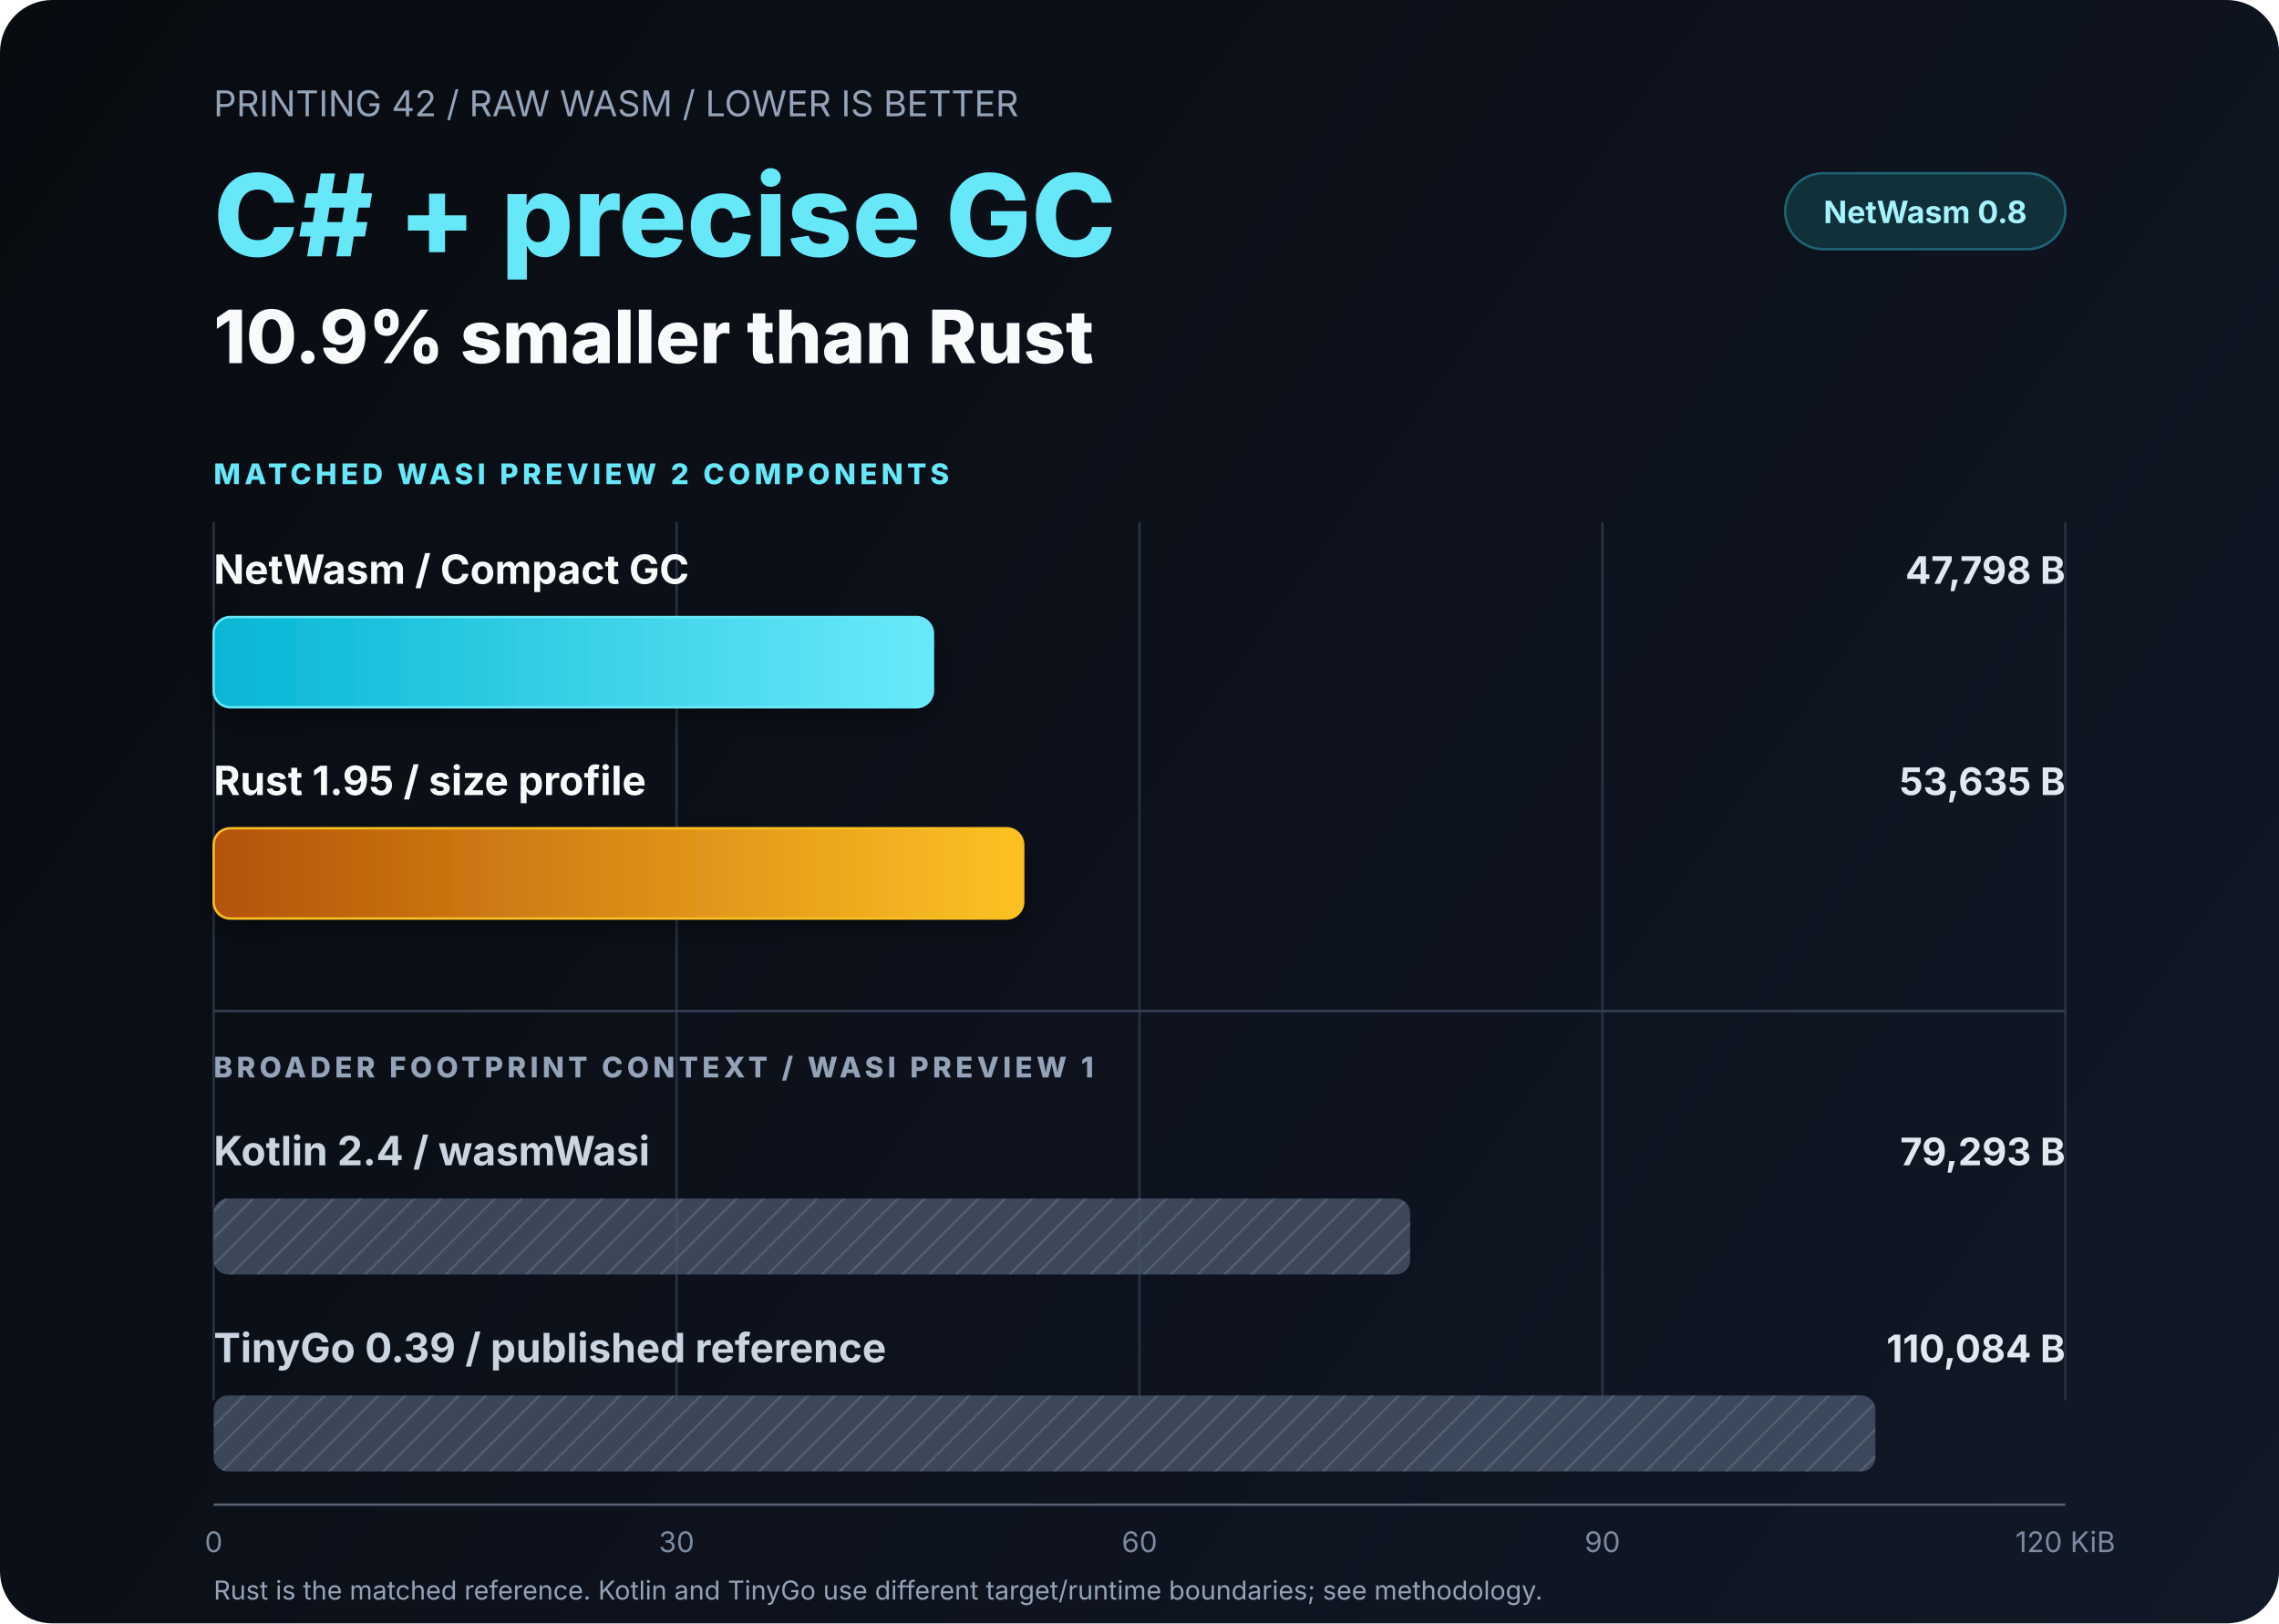
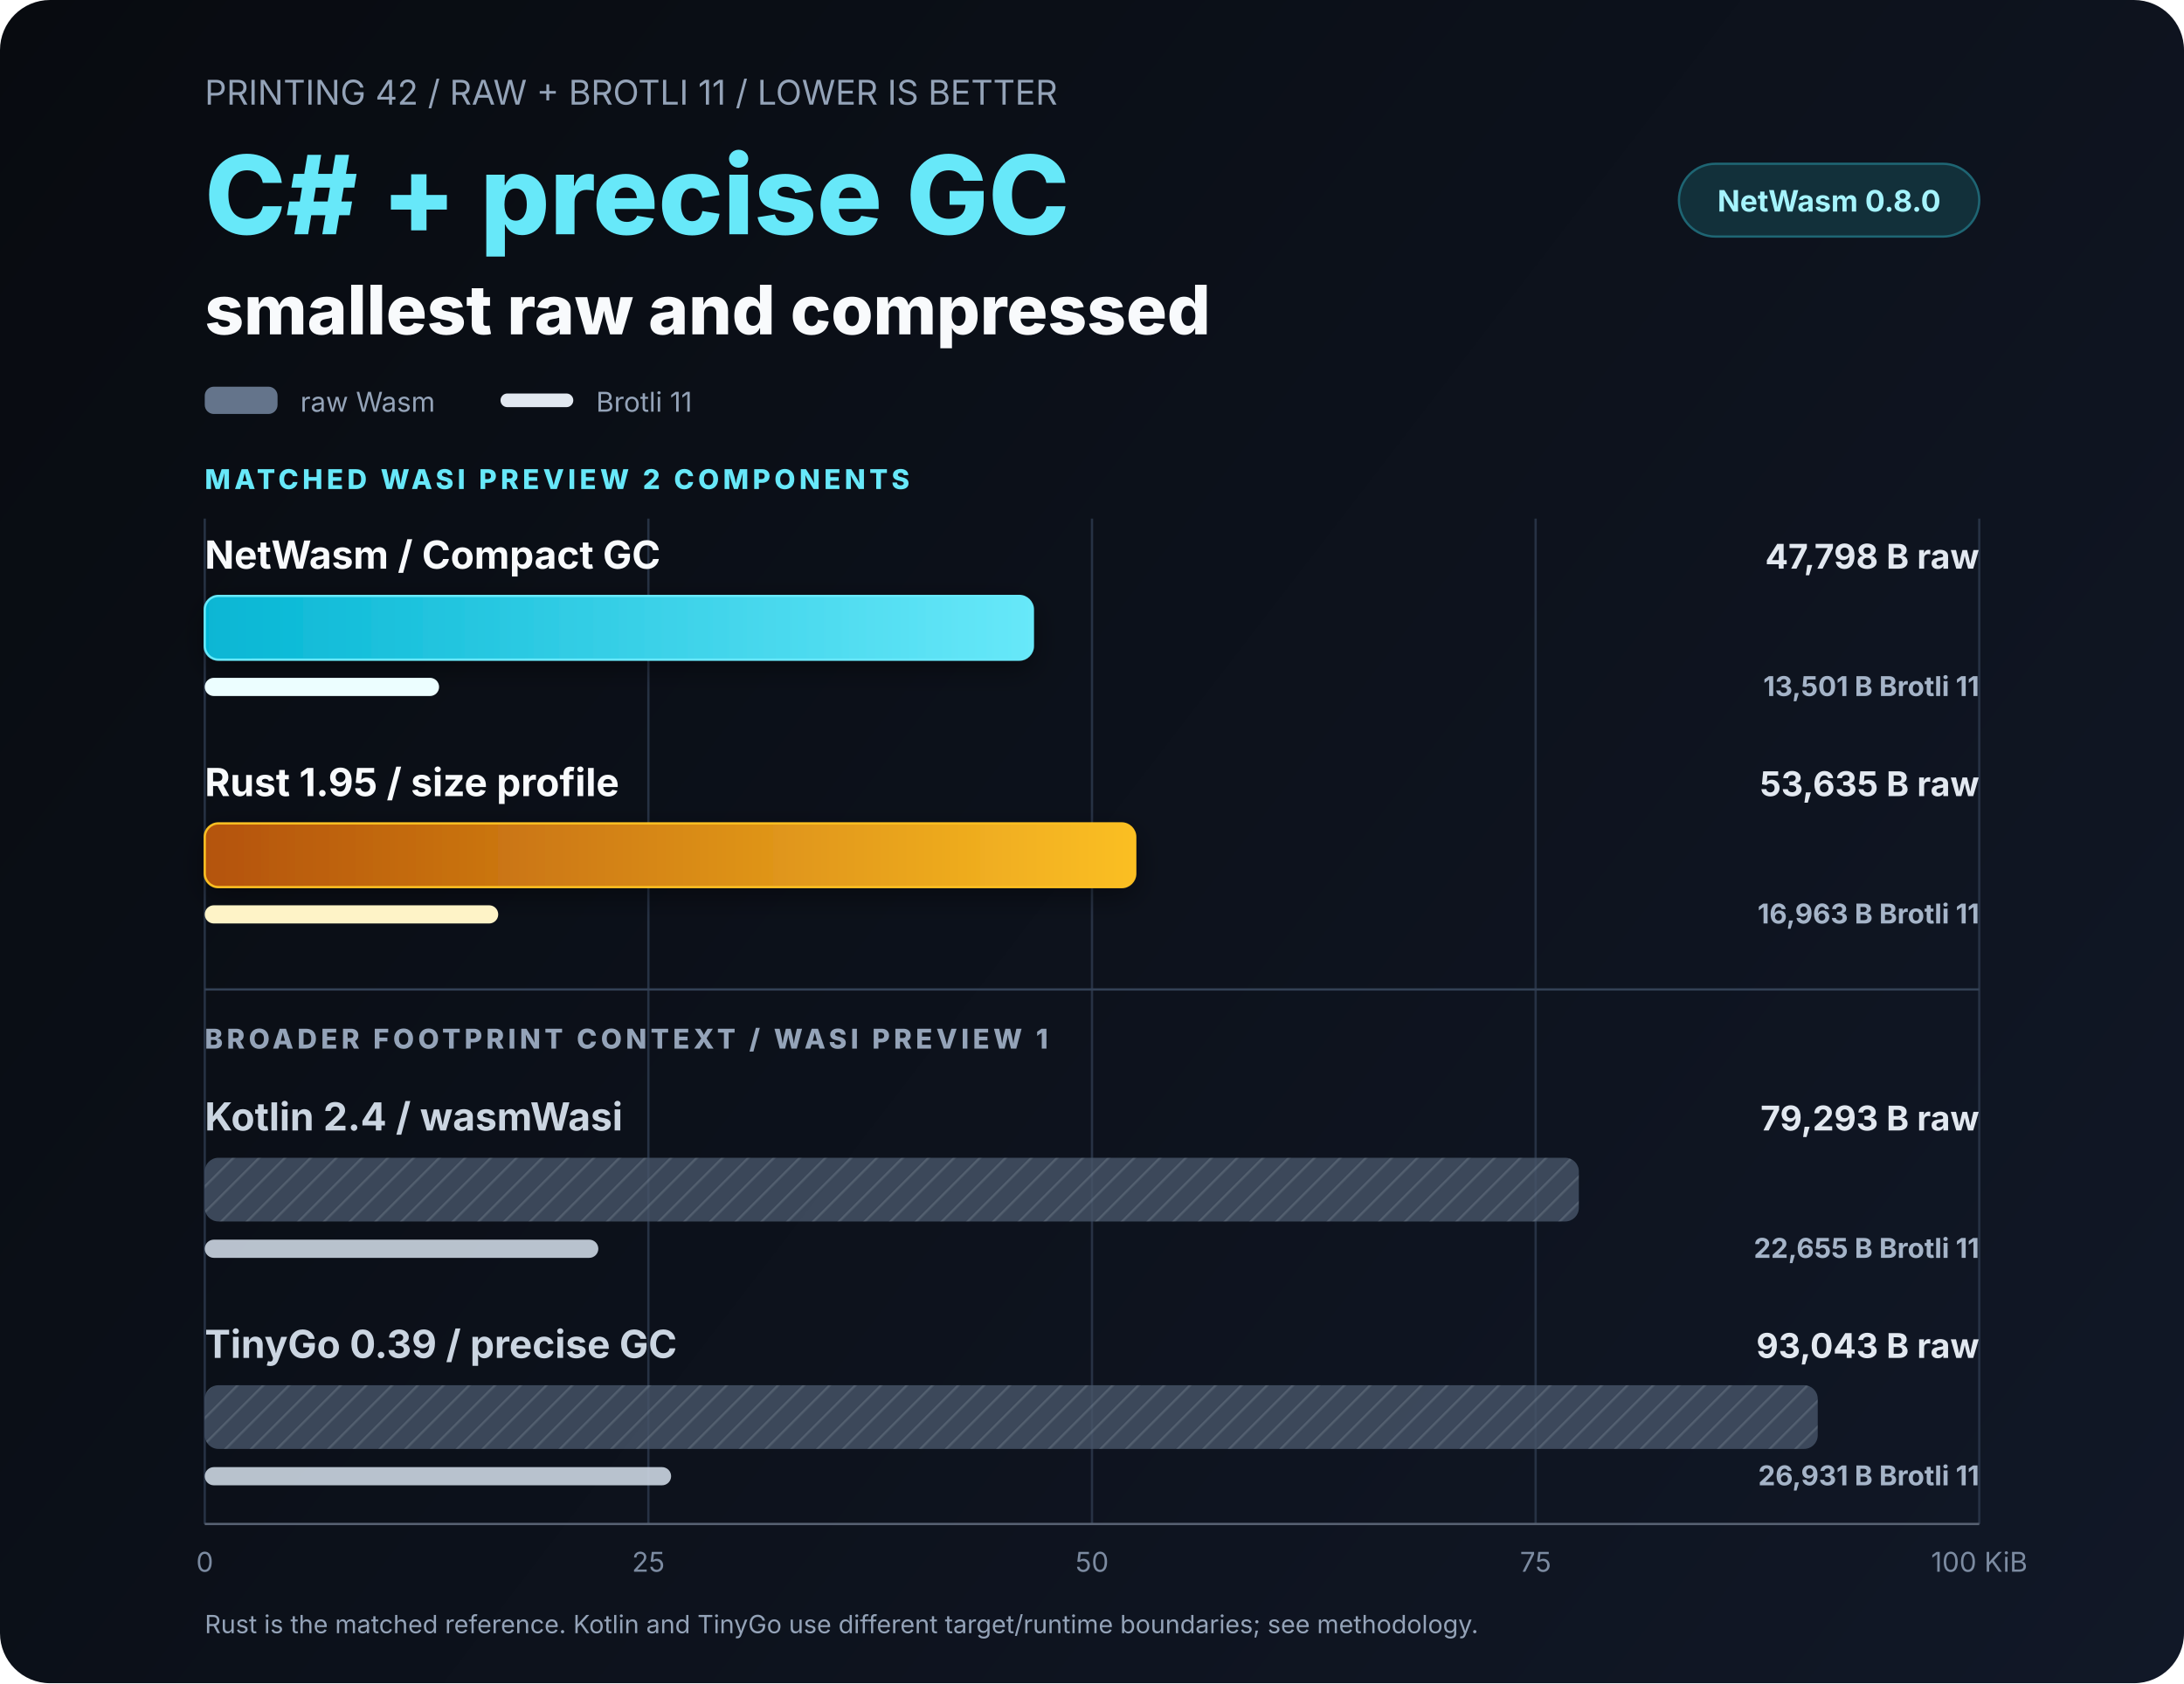
- <svg xmlns="http://www.w3.org/2000/svg" role="img" aria-labelledby="chart-title chart-description" width="960" height="684" viewBox="0 0 960 684">
+ <svg xmlns="http://www.w3.org/2000/svg" role="img" aria-labelledby="chart-title chart-description" width="960" height="740" viewBox="0 0 960 740">
  <defs>
-     <linearGradient id="background" x1="0" y1="0" x2="960" y2="684" gradientUnits="userSpaceOnUse">
+     <linearGradient id="background" x1="0" y1="0" x2="960" y2="740" gradientUnits="userSpaceOnUse">
      <stop offset="0" stop-color="#080b10" />
      <stop offset="1" stop-color="#111827" />
    </linearGradient>
-     <linearGradient id="netwasm-bar" x1="90" y1="0" x2="386" y2="0" gradientUnits="userSpaceOnUse">
+     <linearGradient id="netwasm-bar" x1="90" y1="0" x2="454" y2="0" gradientUnits="userSpaceOnUse">
      <stop offset="0" stop-color="#06b6d4" />
      <stop offset="1" stop-color="#67e8f9" />
    </linearGradient>
-     <linearGradient id="rust-bar" x1="90" y1="0" x2="422" y2="0" gradientUnits="userSpaceOnUse">
+     <linearGradient id="rust-bar" x1="90" y1="0" x2="499" y2="0" gradientUnits="userSpaceOnUse">
      <stop offset="0" stop-color="#b45309" />
      <stop offset="1" stop-color="#fbbf24" />
    </linearGradient>
-     <linearGradient id="context-bar" x1="90" y1="0" x2="771" y2="0" gradientUnits="userSpaceOnUse">
+     <linearGradient id="context-bar" x1="90" y1="0" x2="799" y2="0" gradientUnits="userSpaceOnUse">
      <stop offset="0" stop-color="#475569" />
      <stop offset="1" stop-color="#94a3b8" />
    </linearGradient>
    <pattern id="context-pattern" width="8" height="8" patternUnits="userSpaceOnUse" patternTransform="rotate(45)">
      <rect width="8" height="8" fill="url(#context-bar)" />
      <path d="M0 0V8" stroke="#cbd5e1" stroke-opacity="0.22" stroke-width="2" />
    </pattern>
    <filter id="bar-shadow" x="-10%" y="-60%" width="120%" height="220%">
      <feDropShadow dx="0" dy="4" stdDeviation="6" flood-color="#000" flood-opacity="0.38" />
    </filter>
    <style>
      text { font-family: Inter, ui-sans-serif, system-ui, -apple-system, BlinkMacSystemFont, "Segoe UI", sans-serif; }
      .muted { fill: #94a3b8; }
      .label { fill: #f8fafc; font-size: 17px; font-weight: 700; }
      .context-label { fill: #cbd5e1; font-size: 17px; font-weight: 650; }
-       .value { fill: #e2e8f0; font-size: 16px; font-weight: 700; text-anchor: end; }
+       .value { fill: #e2e8f0; font-size: 15px; font-weight: 700; text-anchor: end; }
+       .compressed-value { fill: #a5b4c8; font-size: 12px; font-weight: 650; text-anchor: end; }
      .tick { fill: #7c8ba1; font-size: 12px; text-anchor: middle; }
      .grid { stroke: #273244; stroke-width: 1; }
    </style>
  </defs>
-   <rect width="960" height="684" rx="22" fill="url(#background)" />
-   <text x="90" y="49" class="muted" font-size="15">PRINTING 42  /  RAW WASM  /  LOWER IS BETTER</text>
-   <text x="90" y="108" fill="#67e8f9" font-size="48" font-weight="820">C# + precise GC</text>
-   <text x="90" y="153" fill="#f8fafc" font-size="31" font-weight="760">10.9% smaller than Rust</text>
-   <g transform="translate(752 73)">
-     <rect width="118" height="32" rx="16" fill="#12303a" stroke="#1e6573" />
-     <text x="59" y="21" fill="#a5f3fc" font-size="13" font-weight="700" text-anchor="middle">NetWasm 0.8</text>
+   <rect width="960" height="740" rx="22" fill="url(#background)" />
+   <text x="90" y="46" class="muted" font-size="15">PRINTING 42  /  RAW + BROTLI 11  /  LOWER IS BETTER</text>
+   <text x="90" y="103" fill="#67e8f9" font-size="48" font-weight="820">C# + precise GC</text>
+   <text x="90" y="147" fill="#f8fafc" font-size="30" font-weight="760">smallest raw and compressed</text>
+   <g transform="translate(738 72)">
+     <rect width="132" height="32" rx="16" fill="#12303a" stroke="#1e6573" />
+     <text x="66" y="21" fill="#a5f3fc" font-size="13" font-weight="700" text-anchor="middle">NetWasm 0.8.0</text>
  </g>
-   <text x="90" y="204" fill="#67e8f9" font-size="12" font-weight="800" letter-spacing="1.7">MATCHED WASI PREVIEW 2 COMPONENTS</text>
+   <g transform="translate(90 170)">
+     <rect width="32" height="12" rx="4" fill="#64748b" />
+     <text x="42" y="11" class="muted" font-size="12">raw Wasm</text>
+     <rect x="130" y="3" width="32" height="6" rx="3" fill="#e2e8f0" />
+     <text x="172" y="11" class="muted" font-size="12">Brotli 11</text>
+   </g>
+   <text x="90" y="215" fill="#67e8f9" font-size="12" font-weight="800" letter-spacing="1.7">MATCHED WASI PREVIEW 2 COMPONENTS</text>
  <g aria-hidden="true">
-     <line x1="90" y1="220" x2="90" y2="590" class="grid" />
-     <line x1="285" y1="220" x2="285" y2="590" class="grid" />
-     <line x1="480" y1="220" x2="480" y2="590" class="grid" />
-     <line x1="675" y1="220" x2="675" y2="590" class="grid" />
-     <line x1="870" y1="220" x2="870" y2="590" class="grid" />
+     <line x1="90" y1="228" x2="90" y2="670" class="grid" />
+     <line x1="285" y1="228" x2="285" y2="670" class="grid" />
+     <line x1="480" y1="228" x2="480" y2="670" class="grid" />
+     <line x1="675" y1="228" x2="675" y2="670" class="grid" />
+     <line x1="870" y1="228" x2="870" y2="670" class="grid" />
  </g>
-   <text x="90" y="246" fill="#67e8f9" class="label">NetWasm  /  Compact GC</text>
-   <text x="870" y="246" fill="#a5f3fc" class="value">47,798 B</text>
-   <rect x="90" y="260" width="303" height="38" rx="7" fill="url(#netwasm-bar)" stroke="#67e8f9" filter="url(#bar-shadow)" />
-   <text x="90" y="335" fill="#fbbf24" class="label">Rust 1.95  /  size profile</text>
-   <text x="870" y="335" fill="#fde68a" class="value">53,635 B</text>
-   <rect x="90" y="349" width="341" height="38" rx="7" fill="url(#rust-bar)" stroke="#fbbf24" filter="url(#bar-shadow)" />
-   <line x1="90" y1="426" x2="870" y2="426" stroke="#334155" />
-   <text x="90" y="454" fill="#94a3b8" font-size="12" font-weight="800" letter-spacing="1.7">BROADER FOOTPRINT CONTEXT  /  WASI PREVIEW 1</text>
-   <text x="90" y="491" class="context-label">Kotlin 2.4  /  wasmWasi</text>
-   <text x="870" y="491" class="value">79,293 B</text>
-   <rect x="90" y="505" width="504" height="32" rx="6" fill="url(#context-pattern)" opacity="0.8" />
-   <text x="90" y="574" class="context-label">TinyGo 0.39  /  published reference</text>
-   <text x="870" y="574" class="value">110,084 B</text>
-   <rect x="90" y="588" width="700" height="32" rx="6" fill="url(#context-pattern)" opacity="0.8" />
-   <line x1="90" y1="634" x2="870" y2="634" stroke="#586273" />
-   <text x="90" y="654" class="tick">0</text>
-   <text x="285" y="654" class="tick">30</text>
-   <text x="480" y="654" class="tick">60</text>
-   <text x="675" y="654" class="tick">90</text>
-   <text x="870" y="654" class="tick">120 KiB</text>
-   <text x="90" y="674" class="muted" font-size="11">Rust is the matched reference. Kotlin and TinyGo use different target/runtime boundaries; see methodology.</text>
+   <text x="90" y="250" fill="#67e8f9" class="label">NetWasm  /  Compact GC</text>
+   <text x="870" y="250" fill="#a5f3fc" class="value">47,798 B raw</text>
+   <rect x="90" y="262" width="364" height="28" rx="6" fill="url(#netwasm-bar)" stroke="#67e8f9" filter="url(#bar-shadow)" />
+   <rect x="90" y="298" width="103" height="8" rx="4" fill="#ecfeff" />
+   <text x="870" y="306" class="compressed-value">13,501 B Brotli 11</text>
+   <text x="90" y="350" fill="#fbbf24" class="label">Rust 1.95  /  size profile</text>
+   <text x="870" y="350" fill="#fde68a" class="value">53,635 B raw</text>
+   <rect x="90" y="362" width="409" height="28" rx="6" fill="url(#rust-bar)" stroke="#fbbf24" filter="url(#bar-shadow)" />
+   <rect x="90" y="398" width="129" height="8" rx="4" fill="#fef3c7" />
+   <text x="870" y="406" class="compressed-value">16,963 B Brotli 11</text>
+   <line x1="90" y1="435" x2="870" y2="435" stroke="#334155" />
+   <text x="90" y="461" fill="#94a3b8" font-size="12" font-weight="800" letter-spacing="1.7">BROADER FOOTPRINT CONTEXT  /  WASI PREVIEW 1</text>
+   <text x="90" y="497" class="context-label">Kotlin 2.4  /  wasmWasi</text>
+   <text x="870" y="497" class="value">79,293 B raw</text>
+   <rect x="90" y="509" width="604" height="28" rx="6" fill="url(#context-pattern)" opacity="0.8" />
+   <rect x="90" y="545" width="173" height="8" rx="4" fill="#cbd5e1" opacity="0.9" />
+   <text x="870" y="553" class="compressed-value">22,655 B Brotli 11</text>
+   <text x="90" y="597" class="context-label">TinyGo 0.39  /  precise GC</text>
+   <text x="870" y="597" class="value">93,043 B raw</text>
+   <rect x="90" y="609" width="709" height="28" rx="6" fill="url(#context-pattern)" opacity="0.8" />
+   <rect x="90" y="645" width="205" height="8" rx="4" fill="#cbd5e1" opacity="0.9" />
+   <text x="870" y="653" class="compressed-value">26,931 B Brotli 11</text>
+   <line x1="90" y1="670" x2="870" y2="670" stroke="#586273" />
+   <text x="90" y="691" class="tick">0</text>
+   <text x="285" y="691" class="tick">25</text>
+   <text x="480" y="691" class="tick">50</text>
+   <text x="675" y="691" class="tick">75</text>
+   <text x="870" y="691" class="tick">100 KiB</text>
+   <text x="90" y="718" class="muted" font-size="11">Rust is the matched reference. Kotlin and TinyGo use different target/runtime boundaries; see methodology.</text>
</svg>
